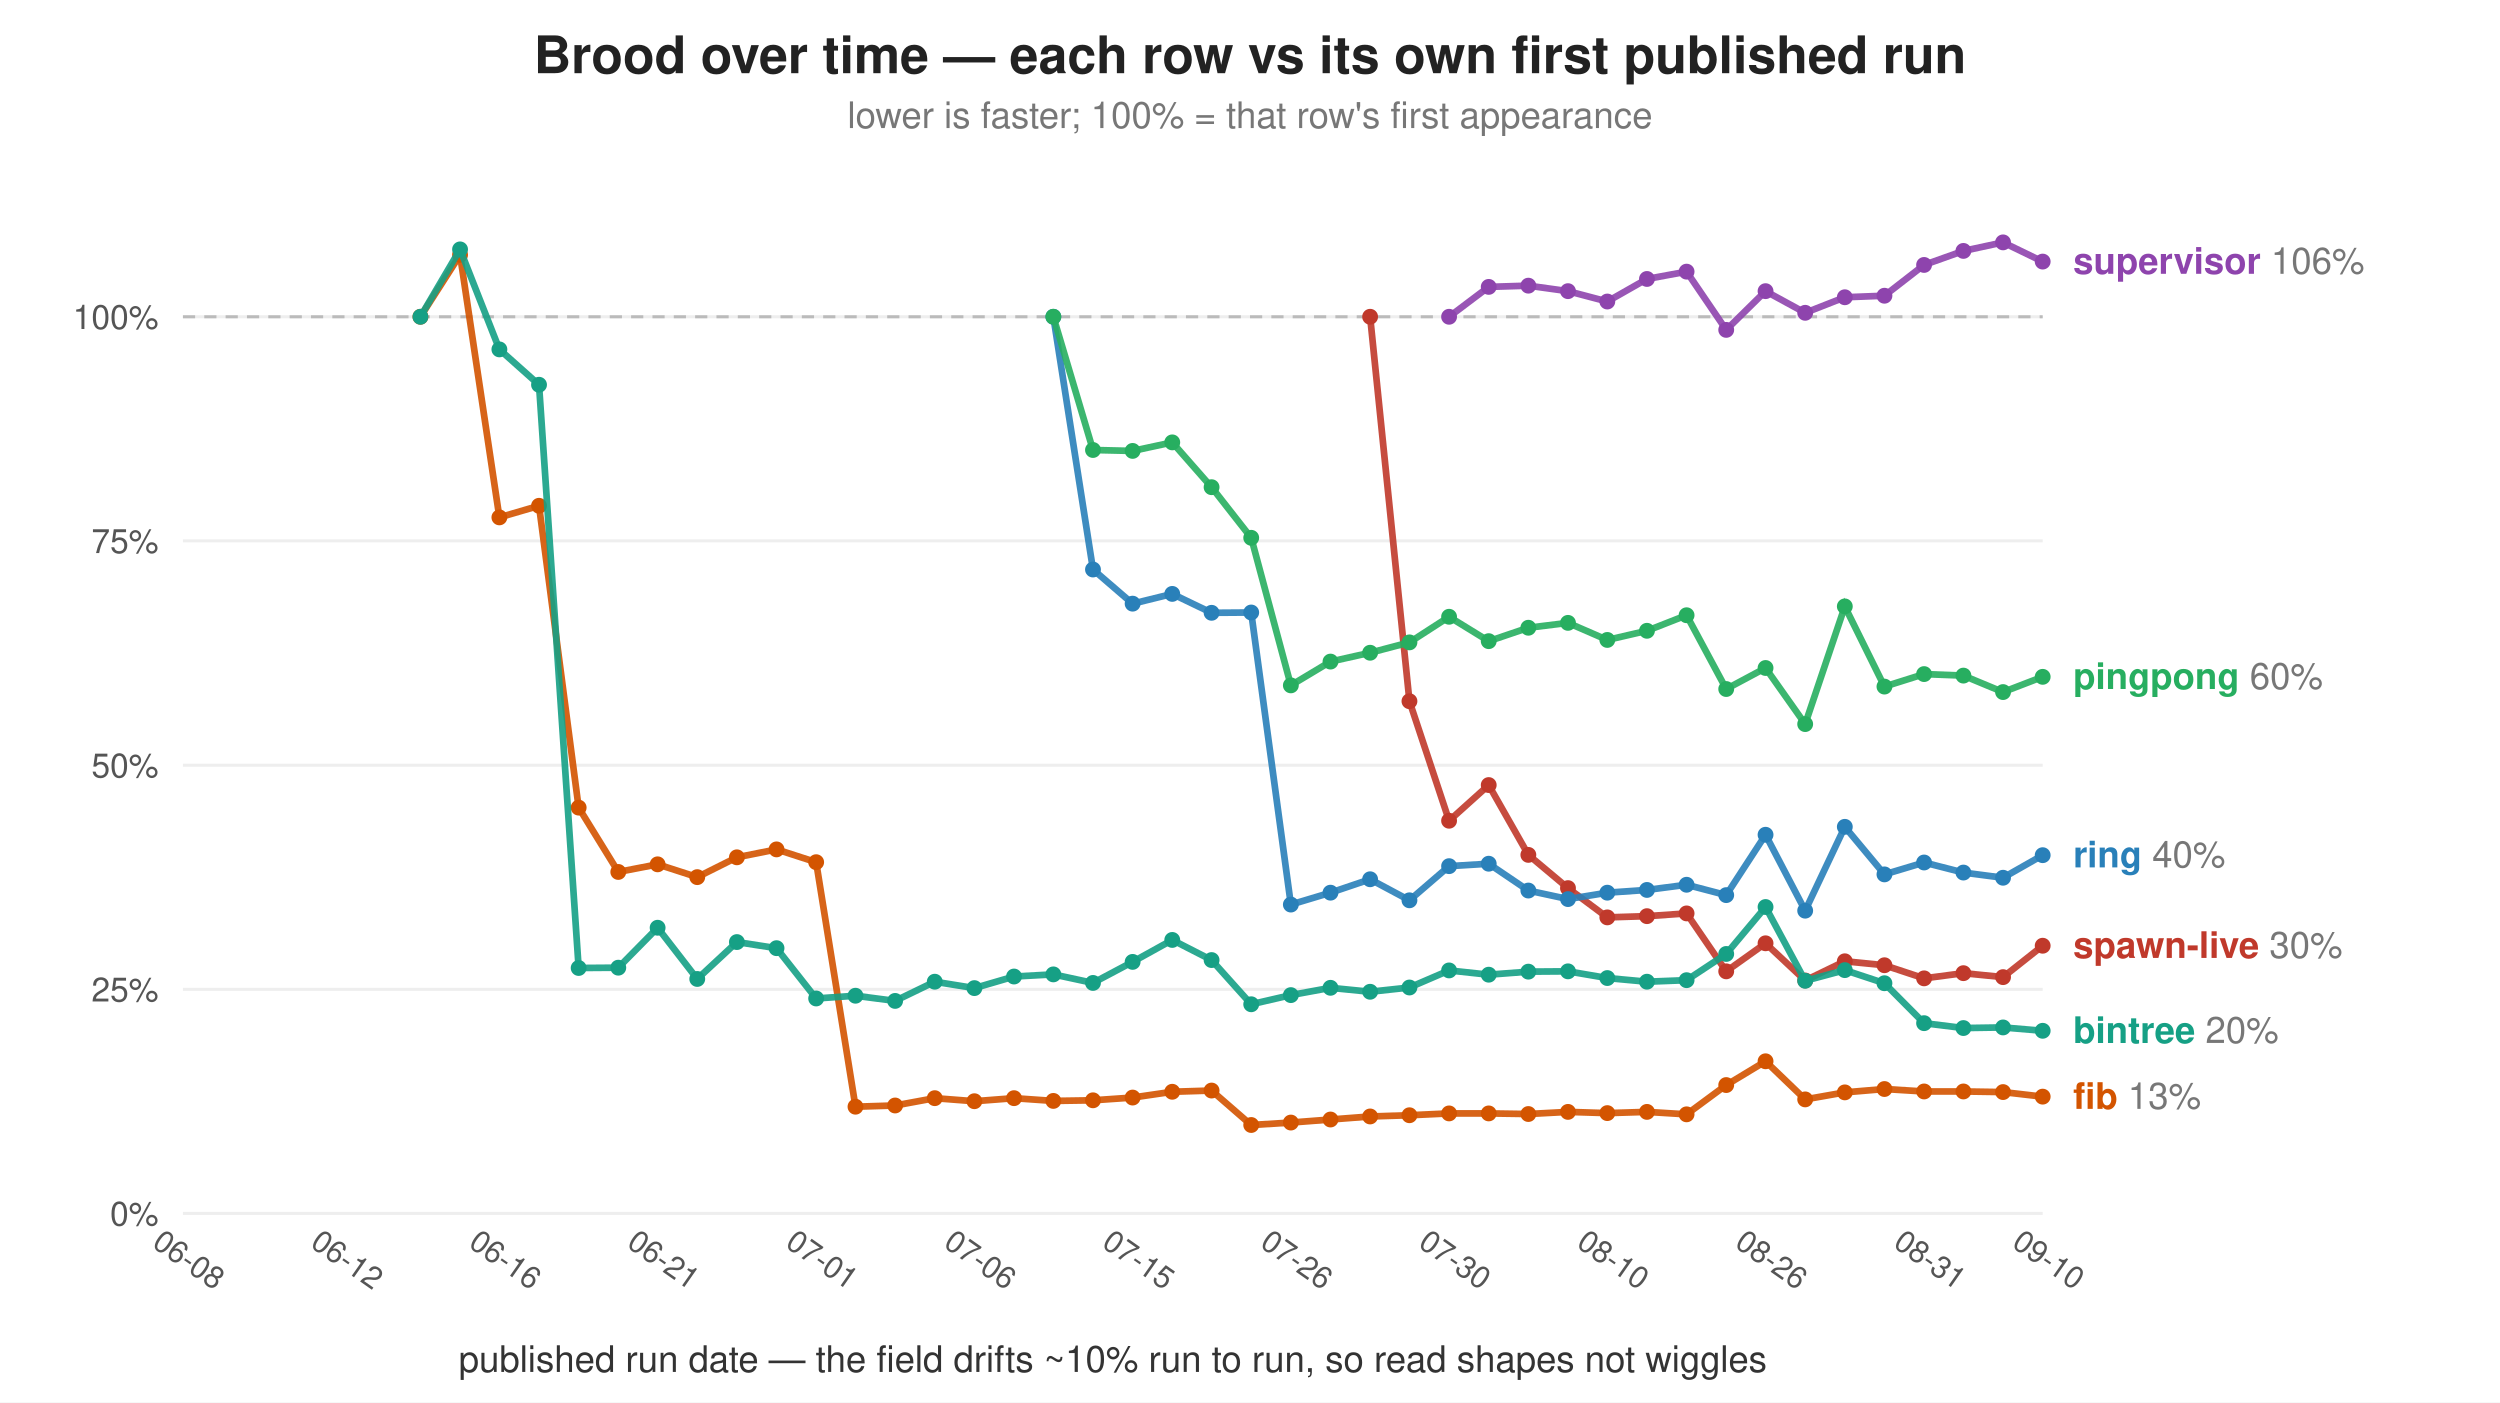
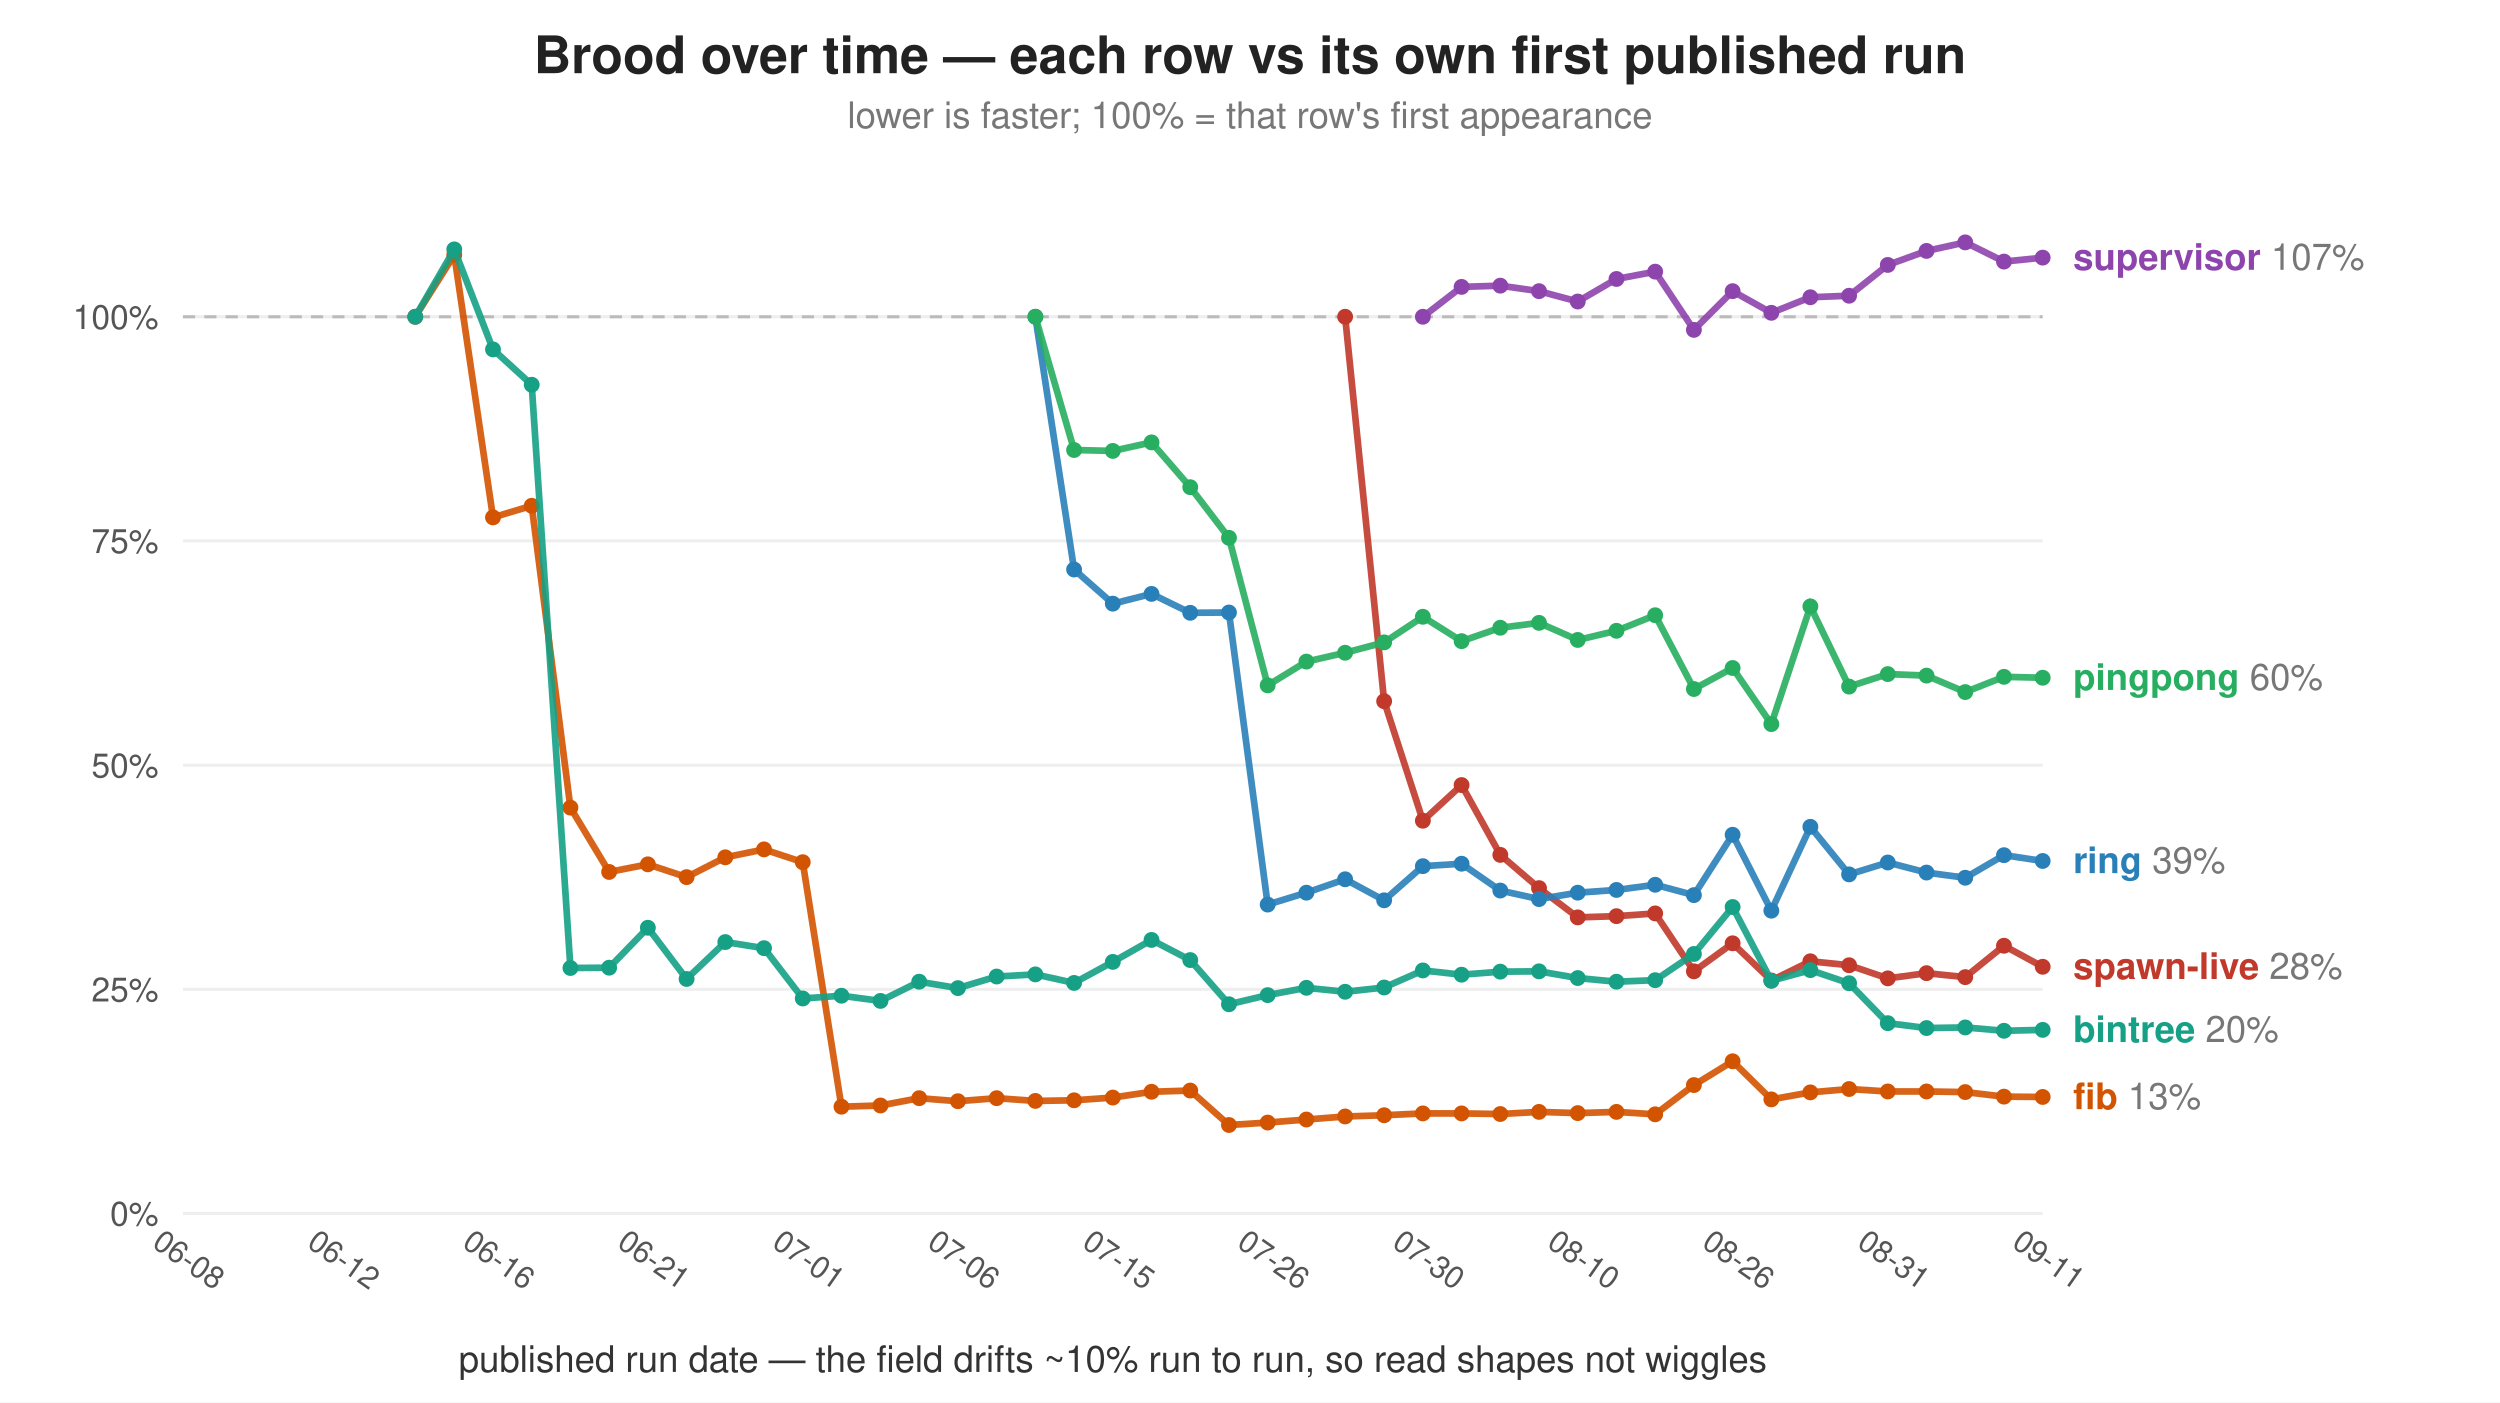
<svg xmlns="http://www.w3.org/2000/svg" width="820" height="460" viewBox="0 0 820 460" font-family="system-ui,Segoe UI,Helvetica,Arial,sans-serif">
  <rect width="820" height="460" fill="#ffffff" />
  <text x="410.0" y="24" text-anchor="middle" font-size="17" font-weight="700" fill="#222">Brood over time — each row vs its own first published run</text>
  <text x="410.0" y="42" text-anchor="middle" font-size="12" fill="#777">lower is faster; 100% = that row's first appearance</text>
  <line x1="60" y1="398.0" x2="670" y2="398.0" stroke="#eee" />
  <text x="52" y="402.0" text-anchor="end" font-size="11" fill="#555">0%</text>
  <line x1="60" y1="324.5" x2="670" y2="324.5" stroke="#eee" />
  <text x="52" y="328.5" text-anchor="end" font-size="11" fill="#555">25%</text>
  <line x1="60" y1="251.0" x2="670" y2="251.0" stroke="#eee" />
  <text x="52" y="255.0" text-anchor="end" font-size="11" fill="#555">50%</text>
  <line x1="60" y1="177.4" x2="670" y2="177.4" stroke="#eee" />
  <text x="52" y="181.4" text-anchor="end" font-size="11" fill="#555">75%</text>
  <line x1="60" y1="103.9" x2="670" y2="103.9" stroke="#eee" />
  <text x="52" y="107.9" text-anchor="end" font-size="11" fill="#555">100%</text>
  <line x1="60" y1="103.9" x2="670" y2="103.9" stroke="#bbb" stroke-dasharray="4,3" />
  <text x="60.0" y="416" text-anchor="middle" font-size="10" fill="#555" transform="rotate(35 60.0 416)">06-08</text>
-   <text x="111.9" y="416" text-anchor="middle" font-size="10" fill="#555" transform="rotate(35 111.9 416)">06-12</text>
-   <text x="163.8" y="416" text-anchor="middle" font-size="10" fill="#555" transform="rotate(35 163.8 416)">06-16</text>
-   <text x="215.7" y="416" text-anchor="middle" font-size="10" fill="#555" transform="rotate(35 215.7 416)">06-21</text>
-   <text x="267.7" y="416" text-anchor="middle" font-size="10" fill="#555" transform="rotate(35 267.7 416)">07-01</text>
-   <text x="319.6" y="416" text-anchor="middle" font-size="10" fill="#555" transform="rotate(35 319.6 416)">07-06</text>
-   <text x="371.5" y="416" text-anchor="middle" font-size="10" fill="#555" transform="rotate(35 371.5 416)">07-15</text>
-   <text x="423.4" y="416" text-anchor="middle" font-size="10" fill="#555" transform="rotate(35 423.4 416)">07-26</text>
-   <text x="475.3" y="416" text-anchor="middle" font-size="10" fill="#555" transform="rotate(35 475.3 416)">07-30</text>
-   <text x="527.2" y="416" text-anchor="middle" font-size="10" fill="#555" transform="rotate(35 527.2 416)">08-10</text>
-   <text x="579.1" y="416" text-anchor="middle" font-size="10" fill="#555" transform="rotate(35 579.1 416)">08-26</text>
-   <text x="631.1" y="416" text-anchor="middle" font-size="10" fill="#555" transform="rotate(35 631.1 416)">08-31</text>
-   <text x="670.0" y="416" text-anchor="middle" font-size="10" fill="#555" transform="rotate(35 670.0 416)">09-10</text>
-   <polyline fill="none" stroke="#c0392b" stroke-width="2.2" stroke-opacity="0.9" points="449.4,103.9 462.3,230.0 475.3,269.2 488.3,257.5 501.3,280.4 514.3,291.3 527.2,300.9 540.2,300.5 553.2,299.6 566.2,318.6 579.1,309.4 592.1,321.6 605.1,315.3 618.1,316.6 631.1,320.9 644.0,319.2 657.0,320.5 670.0,310.2" />
-   <circle cx="449.4" cy="103.9" r="2.6" fill="#c0392b" />
-   <circle cx="462.3" cy="230.0" r="2.6" fill="#c0392b" />
-   <circle cx="475.3" cy="269.2" r="2.6" fill="#c0392b" />
-   <circle cx="488.3" cy="257.5" r="2.6" fill="#c0392b" />
-   <circle cx="501.3" cy="280.4" r="2.6" fill="#c0392b" />
-   <circle cx="514.3" cy="291.3" r="2.6" fill="#c0392b" />
-   <circle cx="527.2" cy="300.9" r="2.6" fill="#c0392b" />
-   <circle cx="540.2" cy="300.5" r="2.6" fill="#c0392b" />
-   <circle cx="553.2" cy="299.6" r="2.6" fill="#c0392b" />
-   <circle cx="566.2" cy="318.6" r="2.6" fill="#c0392b" />
-   <circle cx="579.1" cy="309.4" r="2.6" fill="#c0392b" />
-   <circle cx="592.1" cy="321.6" r="2.6" fill="#c0392b" />
-   <circle cx="605.1" cy="315.3" r="2.6" fill="#c0392b" />
-   <circle cx="618.1" cy="316.6" r="2.6" fill="#c0392b" />
-   <circle cx="631.1" cy="320.9" r="2.6" fill="#c0392b" />
-   <circle cx="644.0" cy="319.2" r="2.6" fill="#c0392b" />
-   <circle cx="657.0" cy="320.5" r="2.6" fill="#c0392b" />
-   <circle cx="670.0" cy="310.2" r="2.6" fill="#c0392b" />
-   <polyline fill="none" stroke="#8e44ad" stroke-width="2.2" stroke-opacity="0.9" points="475.3,103.9 488.3,94.1 501.3,93.7 514.3,95.5 527.2,98.9 540.2,91.5 553.2,89.1 566.2,108.2 579.1,95.5 592.1,102.6 605.1,97.5 618.1,97.0 631.1,86.9 644.0,82.3 657.0,79.5 670.0,85.8" />
-   <circle cx="475.3" cy="103.9" r="2.6" fill="#8e44ad" />
-   <circle cx="488.3" cy="94.1" r="2.6" fill="#8e44ad" />
-   <circle cx="501.3" cy="93.7" r="2.6" fill="#8e44ad" />
-   <circle cx="514.3" cy="95.5" r="2.6" fill="#8e44ad" />
-   <circle cx="527.2" cy="98.9" r="2.6" fill="#8e44ad" />
-   <circle cx="540.2" cy="91.5" r="2.6" fill="#8e44ad" />
-   <circle cx="553.2" cy="89.1" r="2.6" fill="#8e44ad" />
-   <circle cx="566.2" cy="108.2" r="2.6" fill="#8e44ad" />
-   <circle cx="579.1" cy="95.5" r="2.6" fill="#8e44ad" />
-   <circle cx="592.1" cy="102.6" r="2.6" fill="#8e44ad" />
-   <circle cx="605.1" cy="97.5" r="2.6" fill="#8e44ad" />
-   <circle cx="618.1" cy="97.0" r="2.6" fill="#8e44ad" />
-   <circle cx="631.1" cy="86.9" r="2.6" fill="#8e44ad" />
-   <circle cx="644.0" cy="82.3" r="2.6" fill="#8e44ad" />
-   <circle cx="657.0" cy="79.5" r="2.6" fill="#8e44ad" />
-   <circle cx="670.0" cy="85.8" r="2.6" fill="#8e44ad" />
-   <polyline fill="none" stroke="#2980b9" stroke-width="2.2" stroke-opacity="0.9" points="345.5,103.9 358.5,186.8 371.5,198.0 384.5,194.8 397.4,201.0 410.4,200.9 423.4,296.7 436.4,292.8 449.4,288.4 462.3,295.3 475.3,284.1 488.3,283.3 501.3,292.1 514.3,294.9 527.2,292.8 540.2,291.9 553.2,290.2 566.2,293.6 579.1,273.8 592.1,298.7 605.1,271.2 618.1,286.8 631.1,282.9 644.0,286.2 657.0,287.9 670.0,280.5" />
-   <circle cx="345.5" cy="103.9" r="2.6" fill="#2980b9" />
-   <circle cx="358.5" cy="186.8" r="2.6" fill="#2980b9" />
-   <circle cx="371.5" cy="198.0" r="2.6" fill="#2980b9" />
-   <circle cx="384.5" cy="194.8" r="2.6" fill="#2980b9" />
-   <circle cx="397.4" cy="201.0" r="2.6" fill="#2980b9" />
-   <circle cx="410.4" cy="200.9" r="2.6" fill="#2980b9" />
-   <circle cx="423.4" cy="296.7" r="2.6" fill="#2980b9" />
-   <circle cx="436.4" cy="292.8" r="2.6" fill="#2980b9" />
-   <circle cx="449.4" cy="288.4" r="2.6" fill="#2980b9" />
-   <circle cx="462.3" cy="295.3" r="2.6" fill="#2980b9" />
-   <circle cx="475.3" cy="284.1" r="2.6" fill="#2980b9" />
-   <circle cx="488.3" cy="283.3" r="2.6" fill="#2980b9" />
-   <circle cx="501.3" cy="292.1" r="2.6" fill="#2980b9" />
-   <circle cx="514.3" cy="294.9" r="2.6" fill="#2980b9" />
-   <circle cx="527.2" cy="292.8" r="2.6" fill="#2980b9" />
-   <circle cx="540.2" cy="291.9" r="2.6" fill="#2980b9" />
-   <circle cx="553.2" cy="290.2" r="2.6" fill="#2980b9" />
-   <circle cx="566.2" cy="293.6" r="2.6" fill="#2980b9" />
-   <circle cx="579.1" cy="273.8" r="2.6" fill="#2980b9" />
-   <circle cx="592.1" cy="298.7" r="2.6" fill="#2980b9" />
-   <circle cx="605.1" cy="271.2" r="2.6" fill="#2980b9" />
-   <circle cx="618.1" cy="286.8" r="2.6" fill="#2980b9" />
-   <circle cx="631.1" cy="282.9" r="2.6" fill="#2980b9" />
-   <circle cx="644.0" cy="286.2" r="2.6" fill="#2980b9" />
-   <circle cx="657.0" cy="287.9" r="2.6" fill="#2980b9" />
-   <circle cx="670.0" cy="280.5" r="2.6" fill="#2980b9" />
-   <polyline fill="none" stroke="#27ae60" stroke-width="2.2" stroke-opacity="0.9" points="345.5,103.9 358.5,147.6 371.5,147.9 384.5,145.1 397.4,159.8 410.4,176.4 423.4,224.8 436.4,217.0 449.4,214.1 462.3,210.7 475.3,202.3 488.3,210.3 501.3,205.9 514.3,204.3 527.2,209.9 540.2,206.9 553.2,201.8 566.2,226.0 579.1,219.1 592.1,237.5 605.1,198.9 618.1,225.2 631.1,221.1 644.0,221.6 657.0,227.0 670.0,222.0" />
-   <circle cx="345.5" cy="103.9" r="2.6" fill="#27ae60" />
-   <circle cx="358.5" cy="147.6" r="2.6" fill="#27ae60" />
-   <circle cx="371.5" cy="147.9" r="2.6" fill="#27ae60" />
-   <circle cx="384.5" cy="145.1" r="2.6" fill="#27ae60" />
-   <circle cx="397.4" cy="159.8" r="2.6" fill="#27ae60" />
-   <circle cx="410.4" cy="176.4" r="2.6" fill="#27ae60" />
-   <circle cx="423.4" cy="224.8" r="2.6" fill="#27ae60" />
-   <circle cx="436.4" cy="217.0" r="2.6" fill="#27ae60" />
-   <circle cx="449.4" cy="214.1" r="2.6" fill="#27ae60" />
-   <circle cx="462.3" cy="210.7" r="2.6" fill="#27ae60" />
-   <circle cx="475.3" cy="202.3" r="2.6" fill="#27ae60" />
-   <circle cx="488.3" cy="210.3" r="2.6" fill="#27ae60" />
-   <circle cx="501.3" cy="205.9" r="2.6" fill="#27ae60" />
-   <circle cx="514.3" cy="204.3" r="2.6" fill="#27ae60" />
-   <circle cx="527.2" cy="209.9" r="2.6" fill="#27ae60" />
-   <circle cx="540.2" cy="206.9" r="2.6" fill="#27ae60" />
-   <circle cx="553.2" cy="201.8" r="2.6" fill="#27ae60" />
-   <circle cx="566.2" cy="226.0" r="2.6" fill="#27ae60" />
-   <circle cx="579.1" cy="219.1" r="2.6" fill="#27ae60" />
-   <circle cx="592.1" cy="237.5" r="2.6" fill="#27ae60" />
-   <circle cx="605.1" cy="198.9" r="2.6" fill="#27ae60" />
-   <circle cx="618.1" cy="225.2" r="2.6" fill="#27ae60" />
-   <circle cx="631.1" cy="221.1" r="2.6" fill="#27ae60" />
-   <circle cx="644.0" cy="221.6" r="2.6" fill="#27ae60" />
-   <circle cx="657.0" cy="227.0" r="2.6" fill="#27ae60" />
-   <circle cx="670.0" cy="222.0" r="2.6" fill="#27ae60" />
-   <polyline fill="none" stroke="#d35400" stroke-width="2.2" stroke-opacity="0.9" points="137.9,103.9 150.9,83.6 163.8,169.7 176.8,165.9 189.8,264.9 202.8,286.0 215.7,283.5 228.7,287.7 241.7,281.2 254.7,278.6 267.7,282.8 280.6,363.0 293.6,362.6 306.6,360.2 319.6,361.2 332.6,360.2 345.5,361.1 358.5,360.9 371.5,360.0 384.5,358.1 397.4,357.7 410.4,369.0 423.4,368.2 436.4,367.2 449.4,366.2 462.3,365.8 475.3,365.2 488.3,365.2 501.3,365.4 514.3,364.7 527.2,365.1 540.2,364.7 553.2,365.5 566.2,355.9 579.1,348.1 592.1,360.6 605.1,358.3 618.1,357.2 631.1,358.0 644.0,358.0 657.0,358.2 670.0,359.7" />
-   <circle cx="137.9" cy="103.9" r="2.6" fill="#d35400" />
-   <circle cx="150.9" cy="83.6" r="2.6" fill="#d35400" />
-   <circle cx="163.8" cy="169.7" r="2.6" fill="#d35400" />
-   <circle cx="176.8" cy="165.9" r="2.6" fill="#d35400" />
-   <circle cx="189.8" cy="264.9" r="2.6" fill="#d35400" />
-   <circle cx="202.8" cy="286.0" r="2.6" fill="#d35400" />
-   <circle cx="215.7" cy="283.5" r="2.6" fill="#d35400" />
-   <circle cx="228.7" cy="287.7" r="2.6" fill="#d35400" />
-   <circle cx="241.7" cy="281.2" r="2.6" fill="#d35400" />
-   <circle cx="254.7" cy="278.6" r="2.6" fill="#d35400" />
-   <circle cx="267.7" cy="282.8" r="2.6" fill="#d35400" />
-   <circle cx="280.6" cy="363.0" r="2.6" fill="#d35400" />
-   <circle cx="293.6" cy="362.6" r="2.6" fill="#d35400" />
-   <circle cx="306.6" cy="360.2" r="2.6" fill="#d35400" />
-   <circle cx="319.6" cy="361.2" r="2.6" fill="#d35400" />
-   <circle cx="332.6" cy="360.2" r="2.6" fill="#d35400" />
-   <circle cx="345.5" cy="361.1" r="2.6" fill="#d35400" />
-   <circle cx="358.5" cy="360.9" r="2.6" fill="#d35400" />
-   <circle cx="371.5" cy="360.0" r="2.6" fill="#d35400" />
-   <circle cx="384.5" cy="358.1" r="2.6" fill="#d35400" />
-   <circle cx="397.4" cy="357.7" r="2.6" fill="#d35400" />
-   <circle cx="410.4" cy="369.0" r="2.6" fill="#d35400" />
-   <circle cx="423.4" cy="368.2" r="2.6" fill="#d35400" />
-   <circle cx="436.4" cy="367.2" r="2.6" fill="#d35400" />
-   <circle cx="449.4" cy="366.2" r="2.6" fill="#d35400" />
-   <circle cx="462.3" cy="365.8" r="2.6" fill="#d35400" />
-   <circle cx="475.3" cy="365.2" r="2.6" fill="#d35400" />
-   <circle cx="488.3" cy="365.2" r="2.6" fill="#d35400" />
-   <circle cx="501.3" cy="365.4" r="2.6" fill="#d35400" />
-   <circle cx="514.3" cy="364.7" r="2.6" fill="#d35400" />
-   <circle cx="527.2" cy="365.1" r="2.6" fill="#d35400" />
-   <circle cx="540.2" cy="364.7" r="2.6" fill="#d35400" />
-   <circle cx="553.2" cy="365.5" r="2.6" fill="#d35400" />
-   <circle cx="566.2" cy="355.9" r="2.6" fill="#d35400" />
-   <circle cx="579.1" cy="348.1" r="2.6" fill="#d35400" />
-   <circle cx="592.1" cy="360.6" r="2.6" fill="#d35400" />
-   <circle cx="605.1" cy="358.3" r="2.6" fill="#d35400" />
-   <circle cx="618.1" cy="357.2" r="2.6" fill="#d35400" />
-   <circle cx="631.1" cy="358.0" r="2.6" fill="#d35400" />
-   <circle cx="644.0" cy="358.0" r="2.6" fill="#d35400" />
-   <circle cx="657.0" cy="358.2" r="2.6" fill="#d35400" />
-   <circle cx="670.0" cy="359.7" r="2.6" fill="#d35400" />
-   <polyline fill="none" stroke="#16a085" stroke-width="2.2" stroke-opacity="0.9" points="137.9,103.9 150.9,81.8 163.8,114.6 176.8,126.2 189.8,317.5 202.8,317.4 215.7,304.3 228.7,321.1 241.7,309.0 254.7,311.0 267.7,327.5 280.6,326.6 293.6,328.3 306.6,322.0 319.6,324.1 332.6,320.3 345.5,319.6 358.5,322.4 371.5,315.5 384.5,308.3 397.4,314.9 410.4,329.4 423.4,326.4 436.4,324.0 449.4,325.3 462.3,323.9 475.3,318.3 488.3,319.7 501.3,318.7 514.3,318.6 527.2,320.8 540.2,322.0 553.2,321.5 566.2,312.9 579.1,297.5 592.1,321.7 605.1,318.2 618.1,322.5 631.1,335.6 644.0,337.2 657.0,337.0 670.0,338.1" />
-   <circle cx="137.9" cy="103.9" r="2.6" fill="#16a085" />
-   <circle cx="150.9" cy="81.8" r="2.6" fill="#16a085" />
-   <circle cx="163.8" cy="114.6" r="2.6" fill="#16a085" />
-   <circle cx="176.8" cy="126.2" r="2.6" fill="#16a085" />
-   <circle cx="189.8" cy="317.5" r="2.6" fill="#16a085" />
-   <circle cx="202.8" cy="317.4" r="2.6" fill="#16a085" />
-   <circle cx="215.7" cy="304.3" r="2.6" fill="#16a085" />
-   <circle cx="228.7" cy="321.1" r="2.6" fill="#16a085" />
-   <circle cx="241.7" cy="309.0" r="2.6" fill="#16a085" />
-   <circle cx="254.7" cy="311.0" r="2.6" fill="#16a085" />
-   <circle cx="267.7" cy="327.5" r="2.6" fill="#16a085" />
-   <circle cx="280.6" cy="326.6" r="2.6" fill="#16a085" />
-   <circle cx="293.6" cy="328.3" r="2.6" fill="#16a085" />
-   <circle cx="306.6" cy="322.0" r="2.6" fill="#16a085" />
-   <circle cx="319.6" cy="324.1" r="2.6" fill="#16a085" />
-   <circle cx="332.6" cy="320.3" r="2.6" fill="#16a085" />
-   <circle cx="345.5" cy="319.6" r="2.6" fill="#16a085" />
-   <circle cx="358.5" cy="322.4" r="2.6" fill="#16a085" />
-   <circle cx="371.5" cy="315.5" r="2.6" fill="#16a085" />
-   <circle cx="384.5" cy="308.3" r="2.6" fill="#16a085" />
-   <circle cx="397.4" cy="314.9" r="2.6" fill="#16a085" />
-   <circle cx="410.4" cy="329.4" r="2.6" fill="#16a085" />
-   <circle cx="423.4" cy="326.4" r="2.6" fill="#16a085" />
-   <circle cx="436.4" cy="324.0" r="2.6" fill="#16a085" />
-   <circle cx="449.4" cy="325.3" r="2.6" fill="#16a085" />
-   <circle cx="462.3" cy="323.9" r="2.6" fill="#16a085" />
-   <circle cx="475.3" cy="318.3" r="2.6" fill="#16a085" />
-   <circle cx="488.3" cy="319.7" r="2.6" fill="#16a085" />
-   <circle cx="501.3" cy="318.7" r="2.6" fill="#16a085" />
-   <circle cx="514.3" cy="318.6" r="2.6" fill="#16a085" />
-   <circle cx="527.2" cy="320.8" r="2.6" fill="#16a085" />
-   <circle cx="540.2" cy="322.0" r="2.6" fill="#16a085" />
-   <circle cx="553.2" cy="321.5" r="2.6" fill="#16a085" />
-   <circle cx="566.2" cy="312.9" r="2.6" fill="#16a085" />
-   <circle cx="579.1" cy="297.5" r="2.6" fill="#16a085" />
-   <circle cx="592.1" cy="321.7" r="2.6" fill="#16a085" />
-   <circle cx="605.1" cy="318.2" r="2.6" fill="#16a085" />
-   <circle cx="618.1" cy="322.5" r="2.6" fill="#16a085" />
-   <circle cx="631.1" cy="335.6" r="2.6" fill="#16a085" />
-   <circle cx="644.0" cy="337.2" r="2.6" fill="#16a085" />
-   <circle cx="657.0" cy="337.0" r="2.6" fill="#16a085" />
-   <circle cx="670.0" cy="338.1" r="2.6" fill="#16a085" />
-   <text x="680" y="89.8" font-size="12" font-weight="600" fill="#8e44ad">supervisor <tspan font-weight="400" fill="#777">106%</tspan>
-   </text>
-   <text x="680" y="226.0" font-size="12" font-weight="600" fill="#27ae60">pingpong <tspan font-weight="400" fill="#777">60%</tspan>
-   </text>
-   <text x="680" y="284.5" font-size="12" font-weight="600" fill="#2980b9">ring <tspan font-weight="400" fill="#777">40%</tspan>
-   </text>
-   <text x="680" y="314.2" font-size="12" font-weight="600" fill="#c0392b">spawn-live <tspan font-weight="400" fill="#777">30%</tspan>
-   </text>
-   <text x="680" y="342.1" font-size="12" font-weight="600" fill="#16a085">bintree <tspan font-weight="400" fill="#777">20%</tspan>
-   </text>
-   <text x="680" y="363.7" font-size="12" font-weight="600" fill="#d35400">fib <tspan font-weight="400" fill="#777">13%</tspan>
+   <text x="110.8" y="416" text-anchor="middle" font-size="10" fill="#555" transform="rotate(35 110.8 416)">06-12</text>
+   <text x="161.7" y="416" text-anchor="middle" font-size="10" fill="#555" transform="rotate(35 161.7 416)">06-16</text>
+   <text x="212.5" y="416" text-anchor="middle" font-size="10" fill="#555" transform="rotate(35 212.5 416)">06-21</text>
+   <text x="263.3" y="416" text-anchor="middle" font-size="10" fill="#555" transform="rotate(35 263.3 416)">07-01</text>
+   <text x="314.2" y="416" text-anchor="middle" font-size="10" fill="#555" transform="rotate(35 314.2 416)">07-06</text>
+   <text x="365.0" y="416" text-anchor="middle" font-size="10" fill="#555" transform="rotate(35 365.0 416)">07-15</text>
+   <text x="415.8" y="416" text-anchor="middle" font-size="10" fill="#555" transform="rotate(35 415.8 416)">07-26</text>
+   <text x="466.7" y="416" text-anchor="middle" font-size="10" fill="#555" transform="rotate(35 466.7 416)">07-30</text>
+   <text x="517.5" y="416" text-anchor="middle" font-size="10" fill="#555" transform="rotate(35 517.5 416)">08-10</text>
+   <text x="568.3" y="416" text-anchor="middle" font-size="10" fill="#555" transform="rotate(35 568.3 416)">08-26</text>
+   <text x="619.2" y="416" text-anchor="middle" font-size="10" fill="#555" transform="rotate(35 619.2 416)">08-31</text>
+   <text x="670.0" y="416" text-anchor="middle" font-size="10" fill="#555" transform="rotate(35 670.0 416)">09-11</text>
+   <polyline fill="none" stroke="#c0392b" stroke-width="2.2" stroke-opacity="0.9" points="441.2,103.9 454.0,230.0 466.7,269.2 479.4,257.5 492.1,280.4 504.8,291.3 517.5,300.9 530.2,300.5 542.9,299.6 555.6,318.6 568.3,309.4 581.0,321.6 593.8,315.3 606.5,316.6 619.2,320.9 631.9,319.2 644.6,320.5 657.3,310.2 670.0,317.1" />
+   <circle cx="441.2" cy="103.9" r="2.6" fill="#c0392b" />
+   <circle cx="454.0" cy="230.0" r="2.6" fill="#c0392b" />
+   <circle cx="466.7" cy="269.2" r="2.6" fill="#c0392b" />
+   <circle cx="479.4" cy="257.5" r="2.6" fill="#c0392b" />
+   <circle cx="492.1" cy="280.4" r="2.6" fill="#c0392b" />
+   <circle cx="504.8" cy="291.3" r="2.6" fill="#c0392b" />
+   <circle cx="517.5" cy="300.9" r="2.6" fill="#c0392b" />
+   <circle cx="530.2" cy="300.5" r="2.6" fill="#c0392b" />
+   <circle cx="542.9" cy="299.6" r="2.6" fill="#c0392b" />
+   <circle cx="555.6" cy="318.6" r="2.6" fill="#c0392b" />
+   <circle cx="568.3" cy="309.4" r="2.6" fill="#c0392b" />
+   <circle cx="581.0" cy="321.6" r="2.6" fill="#c0392b" />
+   <circle cx="593.8" cy="315.3" r="2.6" fill="#c0392b" />
+   <circle cx="606.5" cy="316.6" r="2.6" fill="#c0392b" />
+   <circle cx="619.2" cy="320.9" r="2.6" fill="#c0392b" />
+   <circle cx="631.9" cy="319.2" r="2.6" fill="#c0392b" />
+   <circle cx="644.6" cy="320.5" r="2.6" fill="#c0392b" />
+   <circle cx="657.3" cy="310.2" r="2.6" fill="#c0392b" />
+   <circle cx="670.0" cy="317.1" r="2.6" fill="#c0392b" />
+   <polyline fill="none" stroke="#8e44ad" stroke-width="2.2" stroke-opacity="0.9" points="466.7,103.9 479.4,94.1 492.1,93.7 504.8,95.5 517.5,98.9 530.2,91.5 542.9,89.1 555.6,108.2 568.3,95.5 581.0,102.6 593.8,97.5 606.5,97.0 619.2,86.9 631.9,82.3 644.6,79.5 657.3,85.8 670.0,84.5" />
+   <circle cx="466.7" cy="103.9" r="2.6" fill="#8e44ad" />
+   <circle cx="479.4" cy="94.1" r="2.6" fill="#8e44ad" />
+   <circle cx="492.1" cy="93.7" r="2.6" fill="#8e44ad" />
+   <circle cx="504.8" cy="95.5" r="2.6" fill="#8e44ad" />
+   <circle cx="517.5" cy="98.9" r="2.6" fill="#8e44ad" />
+   <circle cx="530.2" cy="91.5" r="2.6" fill="#8e44ad" />
+   <circle cx="542.9" cy="89.1" r="2.6" fill="#8e44ad" />
+   <circle cx="555.6" cy="108.2" r="2.6" fill="#8e44ad" />
+   <circle cx="568.3" cy="95.5" r="2.6" fill="#8e44ad" />
+   <circle cx="581.0" cy="102.6" r="2.6" fill="#8e44ad" />
+   <circle cx="593.8" cy="97.5" r="2.6" fill="#8e44ad" />
+   <circle cx="606.5" cy="97.0" r="2.6" fill="#8e44ad" />
+   <circle cx="619.2" cy="86.9" r="2.6" fill="#8e44ad" />
+   <circle cx="631.9" cy="82.3" r="2.6" fill="#8e44ad" />
+   <circle cx="644.6" cy="79.5" r="2.6" fill="#8e44ad" />
+   <circle cx="657.3" cy="85.8" r="2.6" fill="#8e44ad" />
+   <circle cx="670.0" cy="84.5" r="2.6" fill="#8e44ad" />
+   <polyline fill="none" stroke="#2980b9" stroke-width="2.2" stroke-opacity="0.9" points="339.6,103.9 352.3,186.8 365.0,198.0 377.7,194.8 390.4,201.0 403.1,200.9 415.8,296.7 428.5,292.8 441.2,288.4 454.0,295.3 466.7,284.1 479.4,283.3 492.1,292.1 504.8,294.9 517.5,292.8 530.2,291.9 542.9,290.2 555.6,293.6 568.3,273.8 581.0,298.7 593.8,271.2 606.5,286.8 619.2,282.9 631.9,286.2 644.6,287.9 657.3,280.5 670.0,282.4" />
+   <circle cx="339.6" cy="103.9" r="2.6" fill="#2980b9" />
+   <circle cx="352.3" cy="186.8" r="2.6" fill="#2980b9" />
+   <circle cx="365.0" cy="198.0" r="2.6" fill="#2980b9" />
+   <circle cx="377.7" cy="194.8" r="2.6" fill="#2980b9" />
+   <circle cx="390.4" cy="201.0" r="2.6" fill="#2980b9" />
+   <circle cx="403.1" cy="200.9" r="2.6" fill="#2980b9" />
+   <circle cx="415.8" cy="296.7" r="2.6" fill="#2980b9" />
+   <circle cx="428.5" cy="292.8" r="2.6" fill="#2980b9" />
+   <circle cx="441.2" cy="288.4" r="2.6" fill="#2980b9" />
+   <circle cx="454.0" cy="295.3" r="2.6" fill="#2980b9" />
+   <circle cx="466.7" cy="284.1" r="2.6" fill="#2980b9" />
+   <circle cx="479.4" cy="283.3" r="2.6" fill="#2980b9" />
+   <circle cx="492.1" cy="292.1" r="2.6" fill="#2980b9" />
+   <circle cx="504.8" cy="294.9" r="2.6" fill="#2980b9" />
+   <circle cx="517.5" cy="292.8" r="2.6" fill="#2980b9" />
+   <circle cx="530.2" cy="291.9" r="2.6" fill="#2980b9" />
+   <circle cx="542.9" cy="290.2" r="2.6" fill="#2980b9" />
+   <circle cx="555.6" cy="293.6" r="2.6" fill="#2980b9" />
+   <circle cx="568.3" cy="273.8" r="2.6" fill="#2980b9" />
+   <circle cx="581.0" cy="298.7" r="2.6" fill="#2980b9" />
+   <circle cx="593.8" cy="271.2" r="2.6" fill="#2980b9" />
+   <circle cx="606.5" cy="286.8" r="2.6" fill="#2980b9" />
+   <circle cx="619.2" cy="282.9" r="2.6" fill="#2980b9" />
+   <circle cx="631.9" cy="286.2" r="2.6" fill="#2980b9" />
+   <circle cx="644.6" cy="287.9" r="2.6" fill="#2980b9" />
+   <circle cx="657.3" cy="280.5" r="2.6" fill="#2980b9" />
+   <circle cx="670.0" cy="282.4" r="2.6" fill="#2980b9" />
+   <polyline fill="none" stroke="#27ae60" stroke-width="2.2" stroke-opacity="0.9" points="339.6,103.9 352.3,147.6 365.0,147.9 377.7,145.1 390.4,159.8 403.1,176.4 415.8,224.8 428.5,217.0 441.2,214.1 454.0,210.7 466.7,202.3 479.4,210.3 492.1,205.9 504.8,204.3 517.5,209.9 530.2,206.9 542.9,201.8 555.6,226.0 568.3,219.1 581.0,237.5 593.8,198.9 606.5,225.2 619.2,221.1 631.9,221.6 644.6,227.0 657.3,222.0 670.0,222.3" />
+   <circle cx="339.6" cy="103.9" r="2.6" fill="#27ae60" />
+   <circle cx="352.3" cy="147.6" r="2.6" fill="#27ae60" />
+   <circle cx="365.0" cy="147.9" r="2.6" fill="#27ae60" />
+   <circle cx="377.7" cy="145.1" r="2.6" fill="#27ae60" />
+   <circle cx="390.4" cy="159.8" r="2.6" fill="#27ae60" />
+   <circle cx="403.1" cy="176.4" r="2.6" fill="#27ae60" />
+   <circle cx="415.8" cy="224.8" r="2.6" fill="#27ae60" />
+   <circle cx="428.5" cy="217.0" r="2.6" fill="#27ae60" />
+   <circle cx="441.2" cy="214.1" r="2.6" fill="#27ae60" />
+   <circle cx="454.0" cy="210.7" r="2.6" fill="#27ae60" />
+   <circle cx="466.7" cy="202.3" r="2.6" fill="#27ae60" />
+   <circle cx="479.4" cy="210.3" r="2.6" fill="#27ae60" />
+   <circle cx="492.1" cy="205.9" r="2.6" fill="#27ae60" />
+   <circle cx="504.8" cy="204.3" r="2.6" fill="#27ae60" />
+   <circle cx="517.5" cy="209.9" r="2.6" fill="#27ae60" />
+   <circle cx="530.2" cy="206.9" r="2.6" fill="#27ae60" />
+   <circle cx="542.9" cy="201.8" r="2.6" fill="#27ae60" />
+   <circle cx="555.6" cy="226.0" r="2.6" fill="#27ae60" />
+   <circle cx="568.3" cy="219.1" r="2.6" fill="#27ae60" />
+   <circle cx="581.0" cy="237.5" r="2.6" fill="#27ae60" />
+   <circle cx="593.8" cy="198.9" r="2.6" fill="#27ae60" />
+   <circle cx="606.5" cy="225.2" r="2.6" fill="#27ae60" />
+   <circle cx="619.2" cy="221.1" r="2.6" fill="#27ae60" />
+   <circle cx="631.9" cy="221.6" r="2.6" fill="#27ae60" />
+   <circle cx="644.6" cy="227.0" r="2.6" fill="#27ae60" />
+   <circle cx="657.3" cy="222.0" r="2.6" fill="#27ae60" />
+   <circle cx="670.0" cy="222.3" r="2.6" fill="#27ae60" />
+   <polyline fill="none" stroke="#d35400" stroke-width="2.2" stroke-opacity="0.9" points="136.2,103.9 149.0,83.6 161.7,169.7 174.4,165.9 187.1,264.9 199.8,286.0 212.5,283.5 225.2,287.7 237.9,281.2 250.6,278.6 263.3,282.8 276.0,363.0 288.8,362.6 301.5,360.2 314.2,361.2 326.9,360.2 339.6,361.1 352.3,360.9 365.0,360.0 377.7,358.1 390.4,357.7 403.1,369.0 415.8,368.2 428.5,367.2 441.2,366.2 454.0,365.8 466.7,365.2 479.4,365.2 492.1,365.4 504.8,364.7 517.5,365.1 530.2,364.7 542.9,365.5 555.6,355.9 568.3,348.1 581.0,360.6 593.8,358.3 606.5,357.2 619.2,358.0 631.9,358.0 644.6,358.2 657.3,359.7 670.0,359.8" />
+   <circle cx="136.2" cy="103.9" r="2.6" fill="#d35400" />
+   <circle cx="149.0" cy="83.6" r="2.6" fill="#d35400" />
+   <circle cx="161.7" cy="169.7" r="2.6" fill="#d35400" />
+   <circle cx="174.4" cy="165.9" r="2.6" fill="#d35400" />
+   <circle cx="187.1" cy="264.9" r="2.6" fill="#d35400" />
+   <circle cx="199.8" cy="286.0" r="2.6" fill="#d35400" />
+   <circle cx="212.5" cy="283.5" r="2.6" fill="#d35400" />
+   <circle cx="225.2" cy="287.7" r="2.6" fill="#d35400" />
+   <circle cx="237.9" cy="281.2" r="2.6" fill="#d35400" />
+   <circle cx="250.6" cy="278.6" r="2.6" fill="#d35400" />
+   <circle cx="263.3" cy="282.8" r="2.6" fill="#d35400" />
+   <circle cx="276.0" cy="363.0" r="2.6" fill="#d35400" />
+   <circle cx="288.8" cy="362.6" r="2.6" fill="#d35400" />
+   <circle cx="301.5" cy="360.2" r="2.6" fill="#d35400" />
+   <circle cx="314.2" cy="361.2" r="2.6" fill="#d35400" />
+   <circle cx="326.9" cy="360.2" r="2.6" fill="#d35400" />
+   <circle cx="339.6" cy="361.1" r="2.6" fill="#d35400" />
+   <circle cx="352.3" cy="360.9" r="2.6" fill="#d35400" />
+   <circle cx="365.0" cy="360.0" r="2.6" fill="#d35400" />
+   <circle cx="377.7" cy="358.1" r="2.6" fill="#d35400" />
+   <circle cx="390.4" cy="357.7" r="2.6" fill="#d35400" />
+   <circle cx="403.1" cy="369.0" r="2.6" fill="#d35400" />
+   <circle cx="415.8" cy="368.2" r="2.6" fill="#d35400" />
+   <circle cx="428.5" cy="367.2" r="2.6" fill="#d35400" />
+   <circle cx="441.2" cy="366.2" r="2.6" fill="#d35400" />
+   <circle cx="454.0" cy="365.8" r="2.6" fill="#d35400" />
+   <circle cx="466.7" cy="365.2" r="2.6" fill="#d35400" />
+   <circle cx="479.4" cy="365.2" r="2.6" fill="#d35400" />
+   <circle cx="492.1" cy="365.4" r="2.6" fill="#d35400" />
+   <circle cx="504.8" cy="364.7" r="2.6" fill="#d35400" />
+   <circle cx="517.5" cy="365.1" r="2.6" fill="#d35400" />
+   <circle cx="530.2" cy="364.7" r="2.6" fill="#d35400" />
+   <circle cx="542.9" cy="365.5" r="2.6" fill="#d35400" />
+   <circle cx="555.6" cy="355.9" r="2.6" fill="#d35400" />
+   <circle cx="568.3" cy="348.1" r="2.6" fill="#d35400" />
+   <circle cx="581.0" cy="360.6" r="2.6" fill="#d35400" />
+   <circle cx="593.8" cy="358.3" r="2.6" fill="#d35400" />
+   <circle cx="606.5" cy="357.2" r="2.6" fill="#d35400" />
+   <circle cx="619.2" cy="358.0" r="2.6" fill="#d35400" />
+   <circle cx="631.9" cy="358.0" r="2.6" fill="#d35400" />
+   <circle cx="644.6" cy="358.2" r="2.6" fill="#d35400" />
+   <circle cx="657.3" cy="359.7" r="2.6" fill="#d35400" />
+   <circle cx="670.0" cy="359.8" r="2.6" fill="#d35400" />
+   <polyline fill="none" stroke="#16a085" stroke-width="2.2" stroke-opacity="0.9" points="136.2,103.9 149.0,81.8 161.7,114.6 174.4,126.2 187.1,317.5 199.8,317.4 212.5,304.3 225.2,321.1 237.9,309.0 250.6,311.0 263.3,327.5 276.0,326.6 288.8,328.3 301.5,322.0 314.2,324.1 326.9,320.3 339.6,319.6 352.3,322.4 365.0,315.5 377.7,308.3 390.4,314.9 403.1,329.4 415.8,326.4 428.5,324.0 441.2,325.3 454.0,323.9 466.7,318.3 479.4,319.7 492.1,318.7 504.8,318.6 517.5,320.8 530.2,322.0 542.9,321.5 555.6,312.9 568.3,297.5 581.0,321.7 593.8,318.2 606.5,322.5 619.2,335.6 631.9,337.2 644.6,337.0 657.3,338.1 670.0,337.8" />
+   <circle cx="136.2" cy="103.9" r="2.6" fill="#16a085" />
+   <circle cx="149.0" cy="81.8" r="2.6" fill="#16a085" />
+   <circle cx="161.7" cy="114.6" r="2.6" fill="#16a085" />
+   <circle cx="174.4" cy="126.2" r="2.6" fill="#16a085" />
+   <circle cx="187.1" cy="317.5" r="2.6" fill="#16a085" />
+   <circle cx="199.8" cy="317.4" r="2.6" fill="#16a085" />
+   <circle cx="212.5" cy="304.3" r="2.6" fill="#16a085" />
+   <circle cx="225.2" cy="321.1" r="2.6" fill="#16a085" />
+   <circle cx="237.9" cy="309.0" r="2.6" fill="#16a085" />
+   <circle cx="250.6" cy="311.0" r="2.6" fill="#16a085" />
+   <circle cx="263.3" cy="327.5" r="2.6" fill="#16a085" />
+   <circle cx="276.0" cy="326.6" r="2.6" fill="#16a085" />
+   <circle cx="288.8" cy="328.3" r="2.6" fill="#16a085" />
+   <circle cx="301.5" cy="322.0" r="2.6" fill="#16a085" />
+   <circle cx="314.2" cy="324.1" r="2.6" fill="#16a085" />
+   <circle cx="326.9" cy="320.3" r="2.6" fill="#16a085" />
+   <circle cx="339.6" cy="319.6" r="2.6" fill="#16a085" />
+   <circle cx="352.3" cy="322.4" r="2.6" fill="#16a085" />
+   <circle cx="365.0" cy="315.5" r="2.6" fill="#16a085" />
+   <circle cx="377.7" cy="308.3" r="2.6" fill="#16a085" />
+   <circle cx="390.4" cy="314.9" r="2.6" fill="#16a085" />
+   <circle cx="403.1" cy="329.4" r="2.6" fill="#16a085" />
+   <circle cx="415.8" cy="326.4" r="2.6" fill="#16a085" />
+   <circle cx="428.5" cy="324.0" r="2.6" fill="#16a085" />
+   <circle cx="441.2" cy="325.3" r="2.6" fill="#16a085" />
+   <circle cx="454.0" cy="323.9" r="2.6" fill="#16a085" />
+   <circle cx="466.7" cy="318.3" r="2.6" fill="#16a085" />
+   <circle cx="479.4" cy="319.7" r="2.6" fill="#16a085" />
+   <circle cx="492.1" cy="318.7" r="2.6" fill="#16a085" />
+   <circle cx="504.8" cy="318.6" r="2.6" fill="#16a085" />
+   <circle cx="517.5" cy="320.8" r="2.6" fill="#16a085" />
+   <circle cx="530.2" cy="322.0" r="2.6" fill="#16a085" />
+   <circle cx="542.9" cy="321.5" r="2.6" fill="#16a085" />
+   <circle cx="555.6" cy="312.9" r="2.6" fill="#16a085" />
+   <circle cx="568.3" cy="297.5" r="2.6" fill="#16a085" />
+   <circle cx="581.0" cy="321.7" r="2.6" fill="#16a085" />
+   <circle cx="593.8" cy="318.2" r="2.6" fill="#16a085" />
+   <circle cx="606.5" cy="322.5" r="2.6" fill="#16a085" />
+   <circle cx="619.2" cy="335.6" r="2.6" fill="#16a085" />
+   <circle cx="631.9" cy="337.2" r="2.6" fill="#16a085" />
+   <circle cx="644.6" cy="337.0" r="2.6" fill="#16a085" />
+   <circle cx="657.3" cy="338.1" r="2.6" fill="#16a085" />
+   <circle cx="670.0" cy="337.8" r="2.6" fill="#16a085" />
+   <text x="680" y="88.5" font-size="12" font-weight="600" fill="#8e44ad">supervisor <tspan font-weight="400" fill="#777">107%</tspan>
+   </text>
+   <text x="680" y="226.3" font-size="12" font-weight="600" fill="#27ae60">pingpong <tspan font-weight="400" fill="#777">60%</tspan>
+   </text>
+   <text x="680" y="286.4" font-size="12" font-weight="600" fill="#2980b9">ring <tspan font-weight="400" fill="#777">39%</tspan>
+   </text>
+   <text x="680" y="321.1" font-size="12" font-weight="600" fill="#c0392b">spawn-live <tspan font-weight="400" fill="#777">28%</tspan>
+   </text>
+   <text x="680" y="341.8" font-size="12" font-weight="600" fill="#16a085">bintree <tspan font-weight="400" fill="#777">20%</tspan>
+   </text>
+   <text x="680" y="363.8" font-size="12" font-weight="600" fill="#d35400">fib <tspan font-weight="400" fill="#777">13%</tspan>
  </text>
  <text x="365.0" y="450" text-anchor="middle" font-size="12" fill="#333">published run date — the field drifts ~10% run to run, so read shapes not wiggles</text>
</svg>
